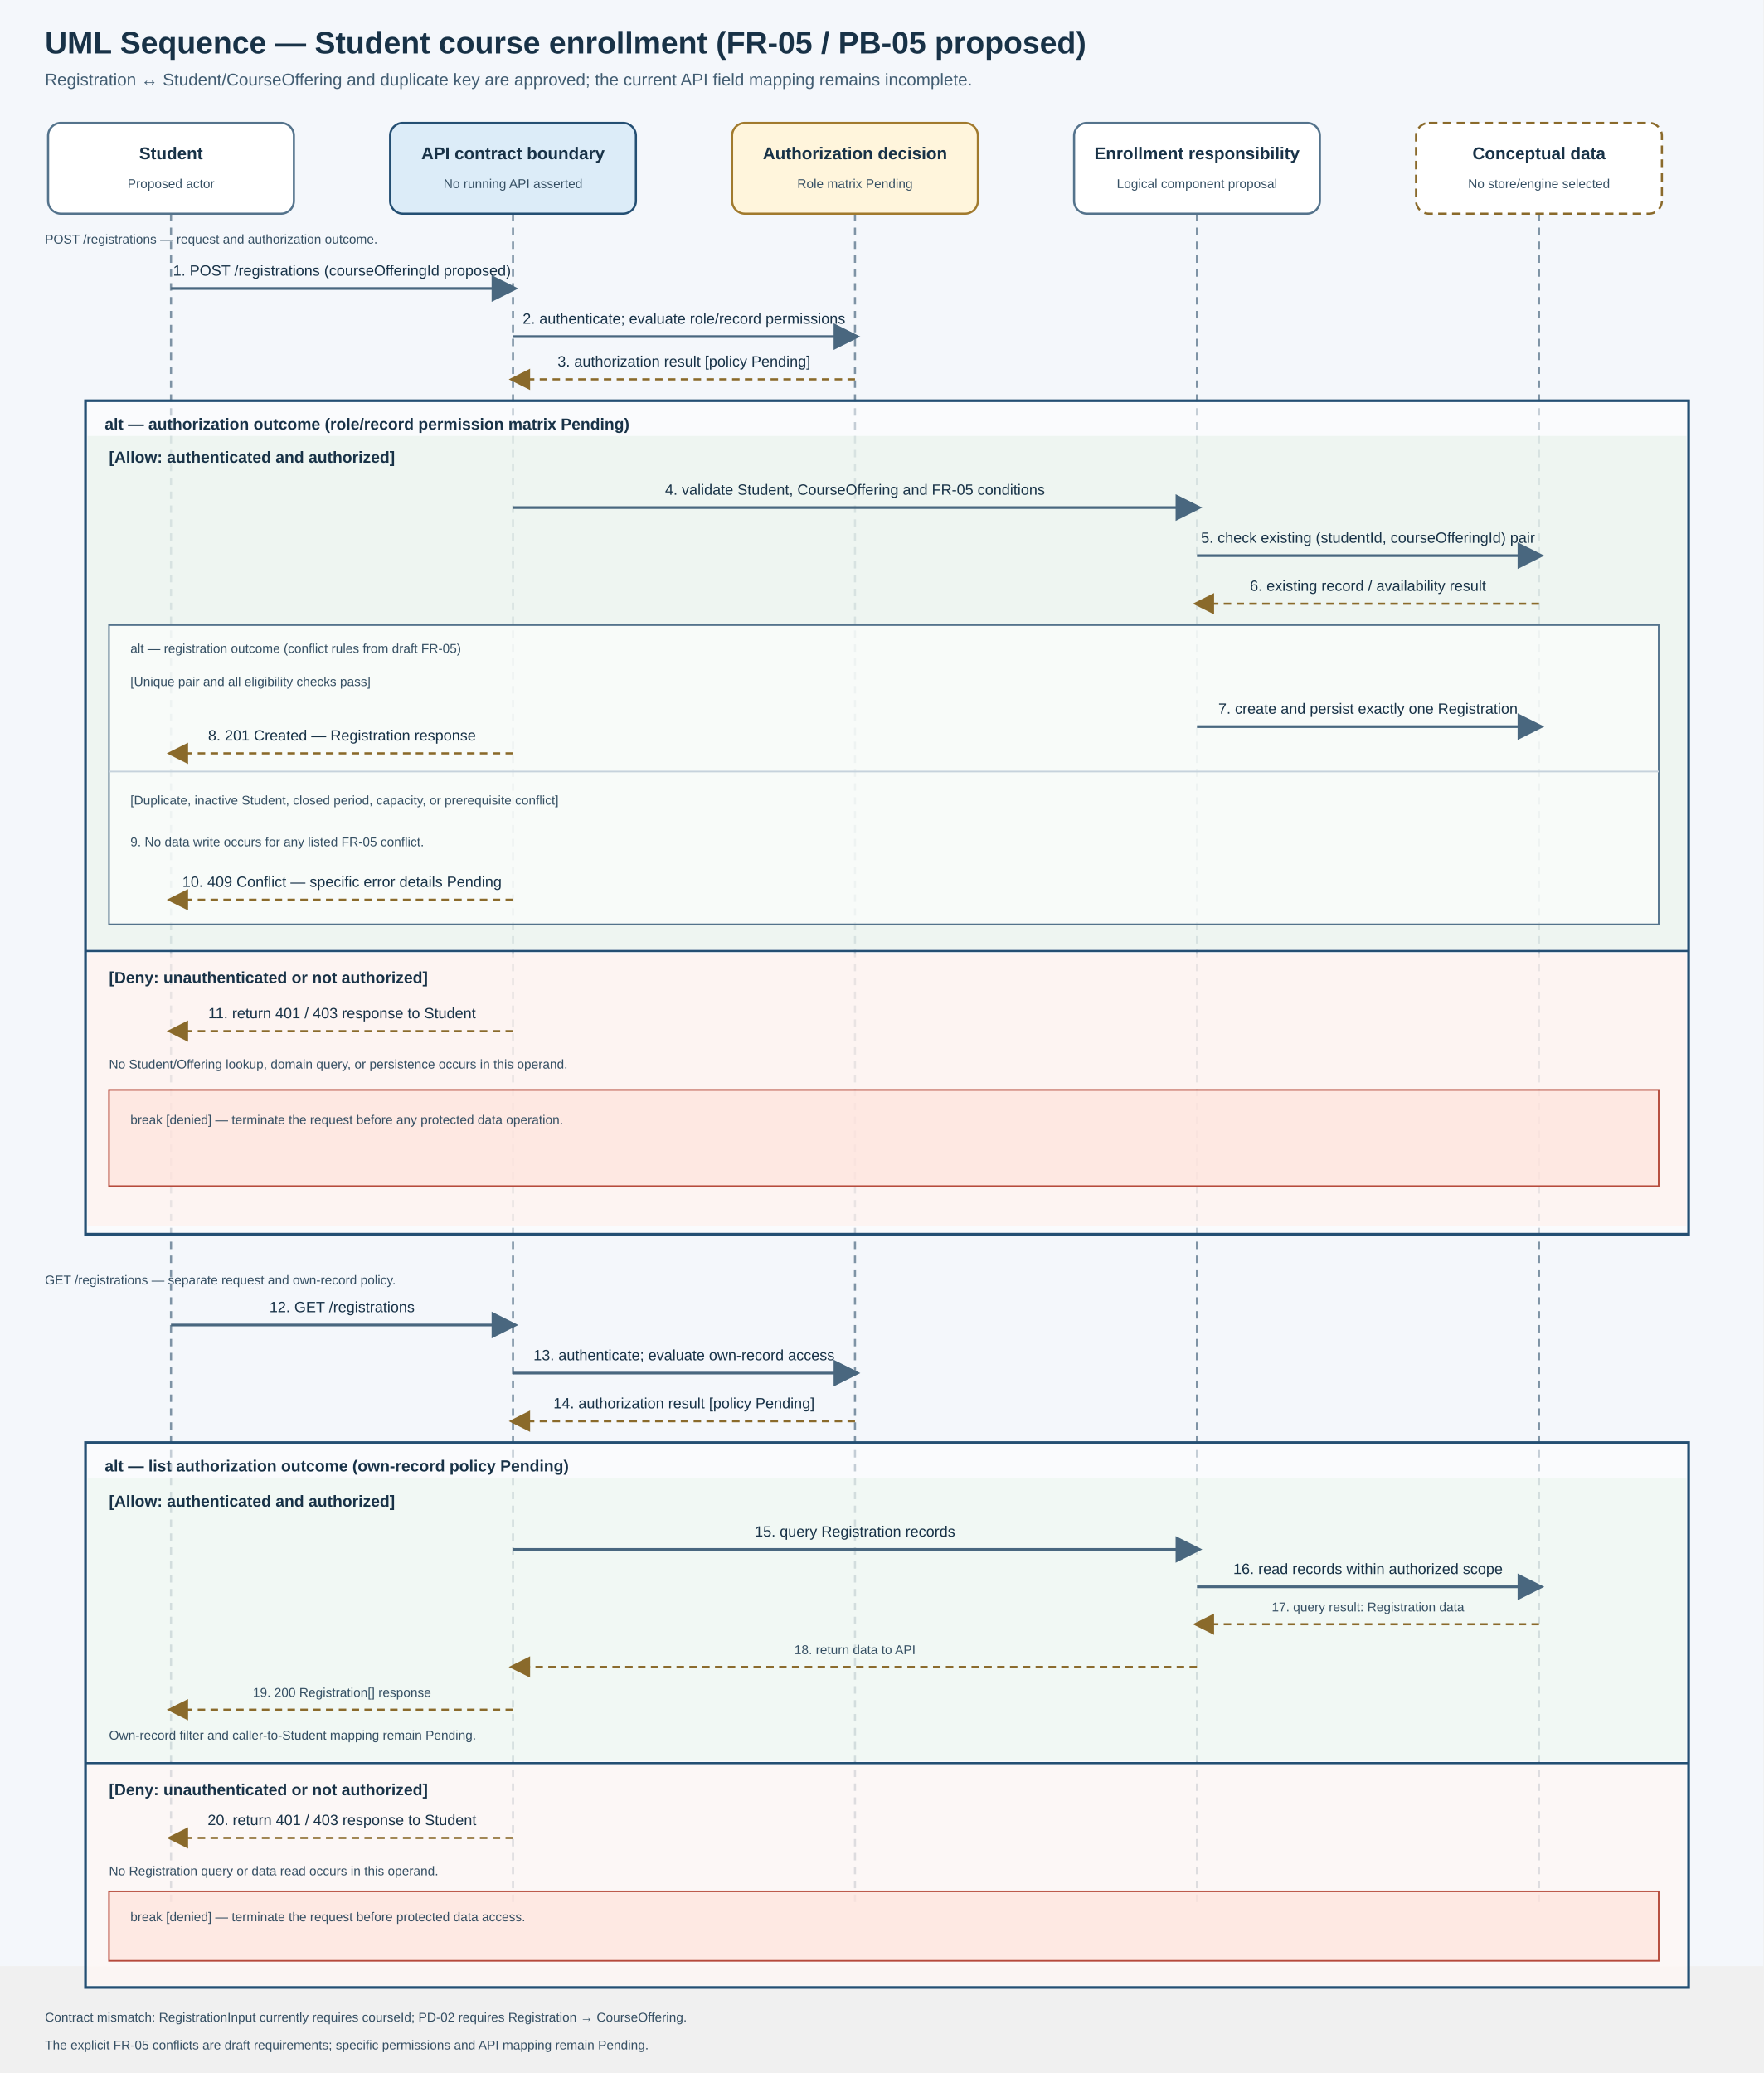
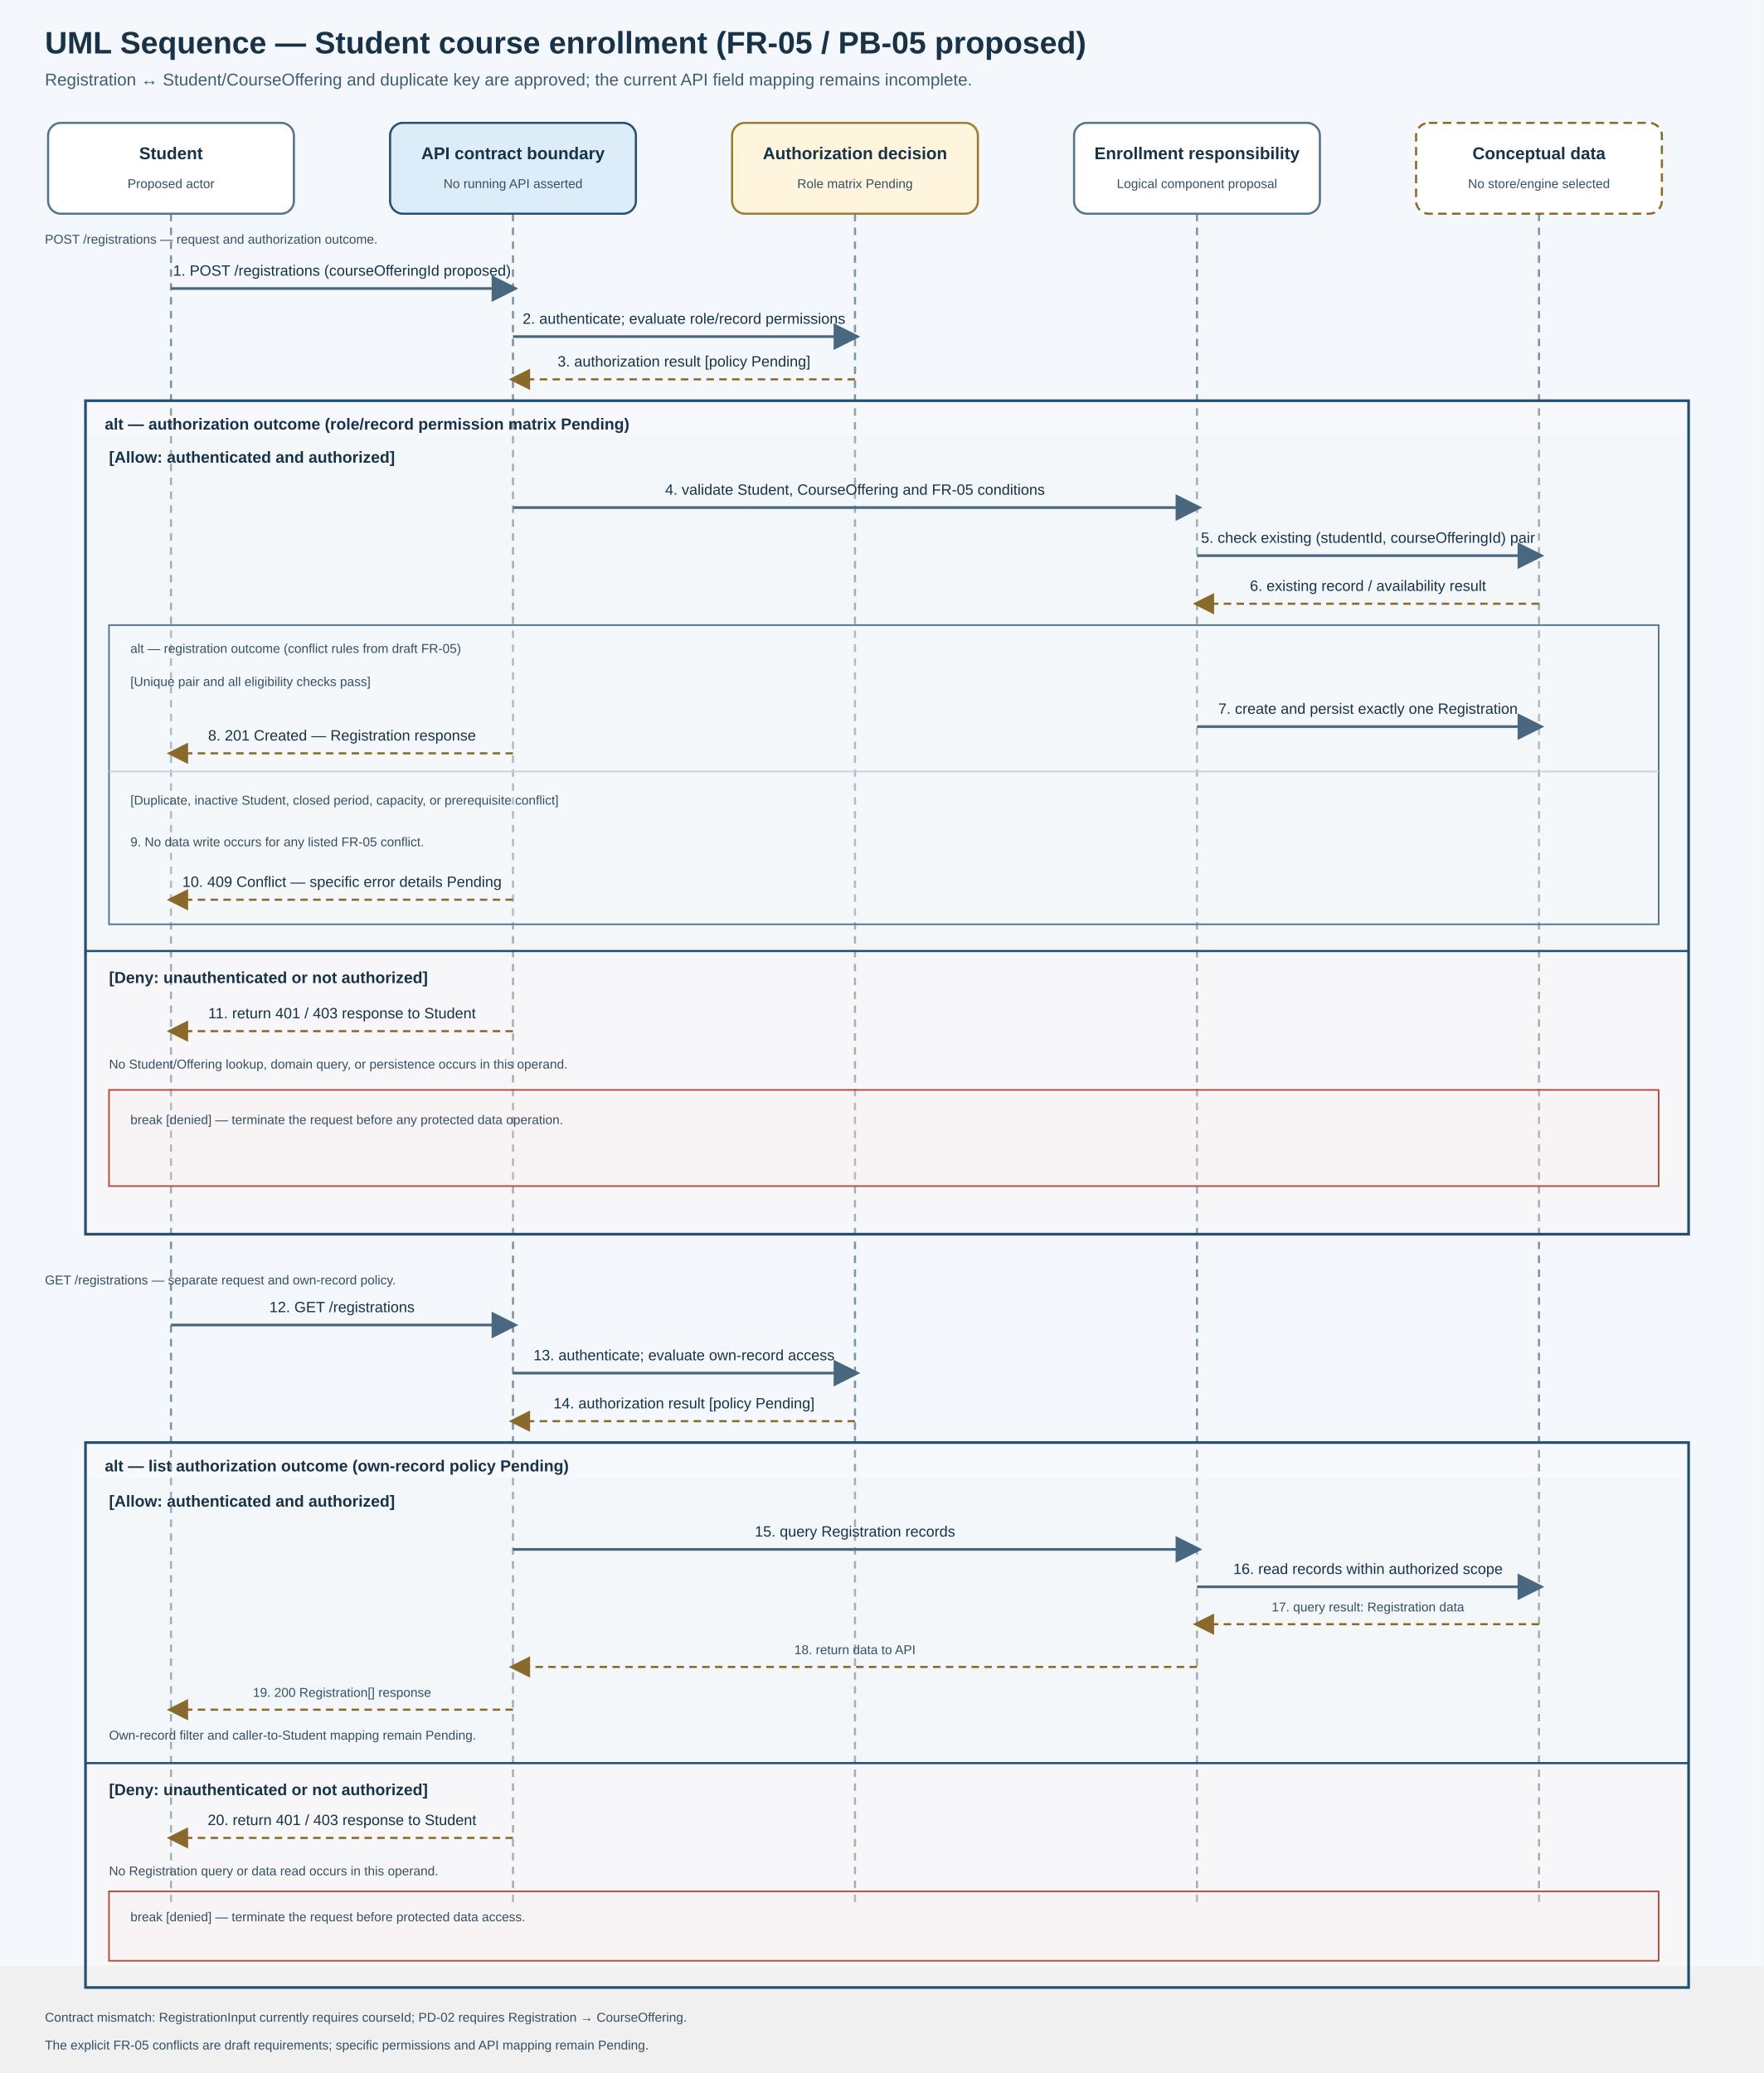
<svg xmlns="http://www.w3.org/2000/svg" width="1650" height="1940" viewBox="0 0 1650 1940" role="img" aria-labelledby="title description">
  <defs>
    <marker id="msg" markerWidth="10" markerHeight="10" refX="8" refY="5" orient="auto">
      <path d="M0,0 L10,5 L0,10 z" fill="#49677f" />
    </marker>
    <marker id="reply" markerWidth="10" markerHeight="10" refX="8" refY="5" orient="auto">
      <path d="M0,0 L10,5 L0,10 z" fill="#8a6a2b" />
    </marker>
    <style>
      text { font-family: Arial, Helvetica, sans-serif; fill: #183247; }
      .title { font-size: 29px; font-weight: 700; }
      .subtitle { font-size: 16px; fill: #425d72; }
      .part { font-size: 16px; font-weight: 700; }
      .msg { font-size: 14px; }
      .frame { font-size: 15px; font-weight: 700; }
      .small { font-size: 12px; fill: #354f63; }
    </style>
  </defs>
  <rect width="1650" height="1840" fill="#f4f7fb" />
  <text class="title" x="42" y="50">UML Sequence — Student course enrollment (FR-05 / PB-05 proposed)</text>
  <text class="subtitle" x="42" y="80">Registration ↔ Student/CourseOffering and duplicate key are approved; the current API field mapping remains incomplete.</text>
  <g stroke="#71899b" stroke-width="2" stroke-dasharray="7 6" stroke-opacity="0.9">
    <path d="M160 200 V1780" />
    <path d="M480 200 V1780" />
    <path d="M800 200 V1780" />
    <path d="M1120 200 V1780" />
    <path d="M1440 200 V1780" />
  </g>
  <g>
    <rect x="45" y="115" width="230" height="85" rx="12" fill="#ffffff" stroke="#54738c" stroke-width="2" />
    <text class="part" x="160" y="149" text-anchor="middle">Student</text>
    <text class="small" x="160" y="176" text-anchor="middle">Proposed actor</text>
    <rect x="365" y="115" width="230" height="85" rx="12" fill="#dcecf8" stroke="#244f73" stroke-width="2" />
    <text class="part" x="480" y="149" text-anchor="middle">API contract boundary</text>
    <text class="small" x="480" y="176" text-anchor="middle">No running API asserted</text>
    <rect x="685" y="115" width="230" height="85" rx="12" fill="#fff5dc" stroke="#a17a2d" stroke-width="2" />
    <text class="part" x="800" y="149" text-anchor="middle">Authorization decision</text>
    <text class="small" x="800" y="176" text-anchor="middle">Role matrix Pending</text>
    <rect x="1005" y="115" width="230" height="85" rx="12" fill="#ffffff" stroke="#54738c" stroke-width="2" />
    <text class="part" x="1120" y="149" text-anchor="middle">Enrollment responsibility</text>
    <text class="small" x="1120" y="176" text-anchor="middle">Logical component proposal</text>
    <rect x="1325" y="115" width="230" height="85" rx="12" fill="#ffffff" stroke="#8a6a2b" stroke-width="2" stroke-dasharray="8 5" />
    <text class="part" x="1440" y="149" text-anchor="middle">Conceptual data</text>
    <text class="small" x="1440" y="176" text-anchor="middle">No store/engine selected</text>
  </g>
  <text class="small" x="42" y="228">POST /registrations — request and authorization outcome.</text>
  <path d="M160 270 H480" stroke="#49677f" stroke-width="2.5" marker-end="url(#msg)" />
  <text class="msg" x="320" y="258" text-anchor="middle">1. POST /registrations (courseOfferingId proposed)</text>
  <path d="M480 315 H800" stroke="#49677f" stroke-width="2.5" marker-end="url(#msg)" />
  <text class="msg" x="640" y="303" text-anchor="middle">2. authenticate; evaluate role/record permissions</text>
  <path d="M800 355 H480" stroke="#8a6a2b" stroke-width="2" stroke-dasharray="7 5" marker-end="url(#reply)" />
  <text class="msg" x="640" y="343" text-anchor="middle">3. authorization result [policy Pending]</text>
-   <rect x="80" y="375" width="1500" height="780" fill="#ffffff" fill-opacity="0.54" stroke="#244f73" stroke-width="2.5" />
+   <rect x="80" y="375" width="1500" height="780" fill="#ffffff" fill-opacity="0.16" stroke="#244f73" stroke-width="2.5" />
  <text class="frame" x="98" y="402">alt — authorization outcome (role/record permission matrix Pending)</text>
  <path d="M80 890 H1580" stroke="#244f73" stroke-width="2" />
-   <rect x="82" y="408" width="1496" height="480" fill="#e5f2e8" fill-opacity="0.58" />
+   <rect x="82" y="408" width="1496" height="480" fill="#e5f2e8" fill-opacity="0.16" />
  <text class="frame" x="102" y="433">[Allow: authenticated and authorized]</text>
  <path d="M480 475 H1120" stroke="#49677f" stroke-width="2.5" marker-end="url(#msg)" />
  <text class="msg" x="800" y="463" text-anchor="middle">4. validate Student, CourseOffering and FR-05 conditions</text>
  <path d="M1120 520 H1440" stroke="#49677f" stroke-width="2.5" marker-end="url(#msg)" />
  <text class="msg" x="1280" y="508" text-anchor="middle">5. check existing (studentId, courseOfferingId) pair</text>
  <path d="M1440 565 H1120" stroke="#8a6a2b" stroke-width="2" stroke-dasharray="7 5" marker-end="url(#reply)" />
  <text class="msg" x="1280" y="553" text-anchor="middle">6. existing record / availability result</text>
-   <rect x="102" y="585" width="1450" height="280" fill="#ffffff" fill-opacity="0.58" stroke="#54738c" stroke-width="1.5" />
+   <rect x="102" y="585" width="1450" height="280" fill="#ffffff" fill-opacity="0.16" stroke="#54738c" stroke-width="1.5" />
  <text class="small" x="122" y="611">alt — registration outcome (conflict rules from draft FR-05)</text>
  <path d="M102 722 H1552" stroke="#c6d2dc" stroke-width="1.5" />
  <text class="small" x="122" y="642">[Unique pair and all eligibility checks pass]</text>
  <path d="M1120 680 H1440" stroke="#49677f" stroke-width="2.5" marker-end="url(#msg)" />
  <text class="msg" x="1280" y="668" text-anchor="middle">7. create and persist exactly one Registration</text>
  <path d="M480 705 H160" stroke="#8a6a2b" stroke-width="2" stroke-dasharray="7 5" marker-end="url(#reply)" />
  <text class="msg" x="320" y="693" text-anchor="middle">8. 201 Created — Registration response</text>
  <text class="small" x="122" y="753">[Duplicate, inactive Student, closed period, capacity, or prerequisite conflict]</text>
  <text class="small" x="122" y="792">9. No data write occurs for any listed FR-05 conflict.</text>
  <path d="M480 842 H160" stroke="#8a6a2b" stroke-width="2" stroke-dasharray="7 5" marker-end="url(#reply)" />
  <text class="msg" x="320" y="830" text-anchor="middle">10. 409 Conflict — specific error details Pending</text>
-   <rect x="82" y="892" width="1496" height="255" fill="#fff0ec" fill-opacity="0.62" />
+   <rect x="82" y="892" width="1496" height="255" fill="#fff0ec" fill-opacity="0.16" />
  <text class="frame" x="102" y="920">[Deny: unauthenticated or not authorized]</text>
  <path d="M480 965 H160" stroke="#8a6a2b" stroke-width="2" stroke-dasharray="7 5" marker-end="url(#reply)" />
  <text class="msg" x="320" y="953" text-anchor="middle">11. return 401 / 403 response to Student</text>
  <text class="small" x="102" y="1000">No Student/Offering lookup, domain query, or persistence occurs in this operand.</text>
-   <rect x="102" y="1020" width="1450" height="90" fill="#ffe3dc" fill-opacity="0.72" stroke="#b64b3c" stroke-width="1.5" />
+   <rect x="102" y="1020" width="1450" height="90" fill="#ffe3dc" fill-opacity="0.16" stroke="#b64b3c" stroke-width="1.5" />
  <text class="small" x="122" y="1052">break [denied] — terminate the request before any protected data operation.</text>
  <text class="small" x="42" y="1202">GET /registrations — separate request and own-record policy.</text>
  <path d="M160 1240 H480" stroke="#49677f" stroke-width="2.5" marker-end="url(#msg)" />
  <text class="msg" x="320" y="1228" text-anchor="middle">12. GET /registrations</text>
  <path d="M480 1285 H800" stroke="#49677f" stroke-width="2.5" marker-end="url(#msg)" />
  <text class="msg" x="640" y="1273" text-anchor="middle">13. authenticate; evaluate own-record access</text>
  <path d="M800 1330 H480" stroke="#8a6a2b" stroke-width="2" stroke-dasharray="7 5" marker-end="url(#reply)" />
  <text class="msg" x="640" y="1318" text-anchor="middle">14. authorization result [policy Pending]</text>
-   <rect x="80" y="1350" width="1500" height="510" fill="#ffffff" fill-opacity="0.54" stroke="#244f73" stroke-width="2.5" />
+   <rect x="80" y="1350" width="1500" height="510" fill="#ffffff" fill-opacity="0.16" stroke="#244f73" stroke-width="2.5" />
  <text class="frame" x="98" y="1377">alt — list authorization outcome (own-record policy Pending)</text>
  <path d="M80 1650 H1580" stroke="#244f73" stroke-width="2" />
-   <rect x="82" y="1383" width="1496" height="265" fill="#e5f2e8" fill-opacity="0.42" />
+   <rect x="82" y="1383" width="1496" height="265" fill="#e5f2e8" fill-opacity="0.16" />
  <text class="frame" x="102" y="1410">[Allow: authenticated and authorized]</text>
  <path d="M480 1450 H1120" stroke="#49677f" stroke-width="2.5" marker-end="url(#msg)" />
  <text class="msg" x="800" y="1438" text-anchor="middle">15. query Registration records</text>
  <path d="M1120 1485 H1440" stroke="#49677f" stroke-width="2.5" marker-end="url(#msg)" />
  <text class="msg" x="1280" y="1473" text-anchor="middle">16. read records within authorized scope</text>
  <path d="M1440 1520 H1120" stroke="#8a6a2b" stroke-width="2" stroke-dasharray="7 5" marker-end="url(#reply)" />
  <text class="small" x="1280" y="1508" text-anchor="middle">17. query result: Registration data</text>
  <path d="M1120 1560 H480" stroke="#8a6a2b" stroke-width="2" stroke-dasharray="7 5" marker-end="url(#reply)" />
  <text class="small" x="800" y="1548" text-anchor="middle">18. return data to API</text>
  <path d="M480 1600 H160" stroke="#8a6a2b" stroke-width="2" stroke-dasharray="7 5" marker-end="url(#reply)" />
  <text class="small" x="320" y="1588" text-anchor="middle">19. 200 Registration[] response</text>
  <text class="small" x="102" y="1628">Own-record filter and caller-to-Student mapping remain Pending.</text>
-   <rect x="82" y="1652" width="1496" height="206" fill="#fff0ec" fill-opacity="0.42" />
+   <rect x="82" y="1652" width="1496" height="206" fill="#fff0ec" fill-opacity="0.16" />
  <text class="frame" x="102" y="1680">[Deny: unauthenticated or not authorized]</text>
  <path d="M480 1720 H160" stroke="#8a6a2b" stroke-width="2" stroke-dasharray="7 5" marker-end="url(#reply)" />
  <text class="msg" x="320" y="1708" text-anchor="middle">20. return 401 / 403 response to Student</text>
  <text class="small" x="102" y="1755">No Registration query or data read occurs in this operand.</text>
-   <rect x="102" y="1770" width="1450" height="65" fill="#ffe3dc" fill-opacity="0.72" stroke="#b64b3c" stroke-width="1.5" />
+   <rect x="102" y="1770" width="1450" height="65" fill="#ffe3dc" fill-opacity="0.16" stroke="#b64b3c" stroke-width="1.5" />
  <text class="small" x="122" y="1798">break [denied] — terminate the request before protected data access.</text>
  <text class="small" x="42" y="1892">Contract mismatch: RegistrationInput currently requires courseId; PD-02 requires Registration → CourseOffering.</text>
  <text class="small" x="42" y="1918">The explicit FR-05 conflicts are draft requirements; specific permissions and API mapping remain Pending.</text>
</svg>
